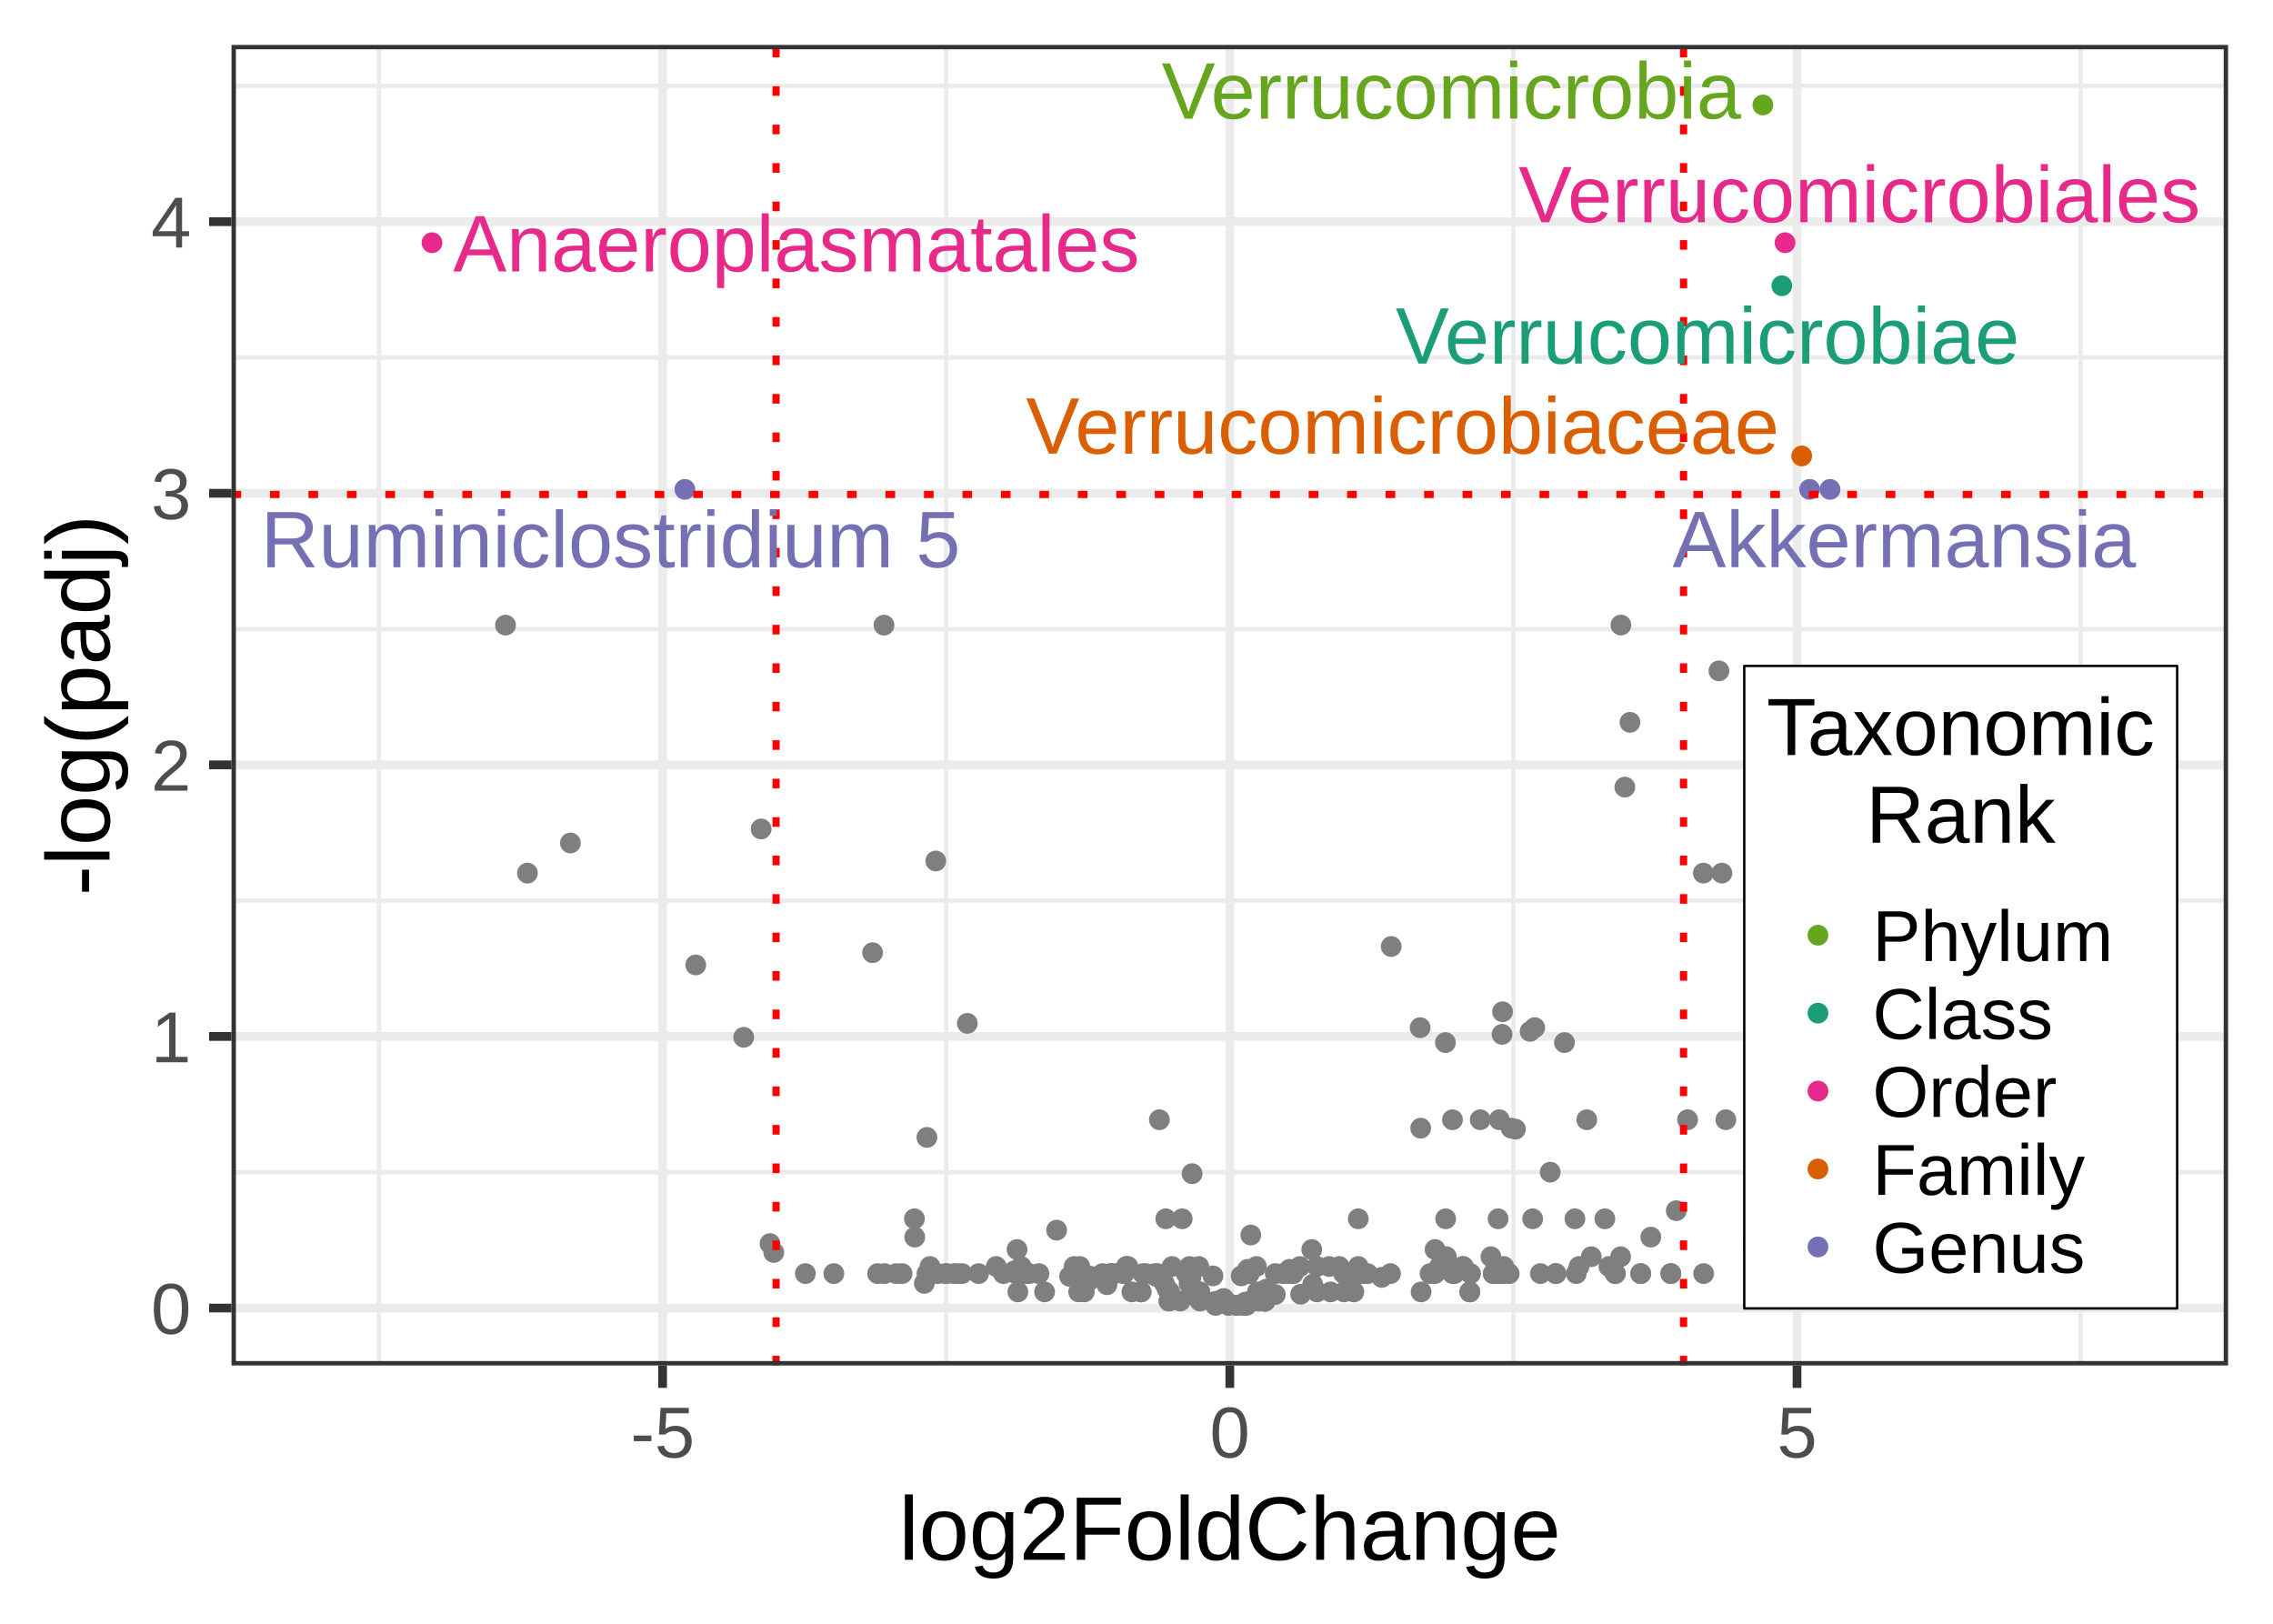
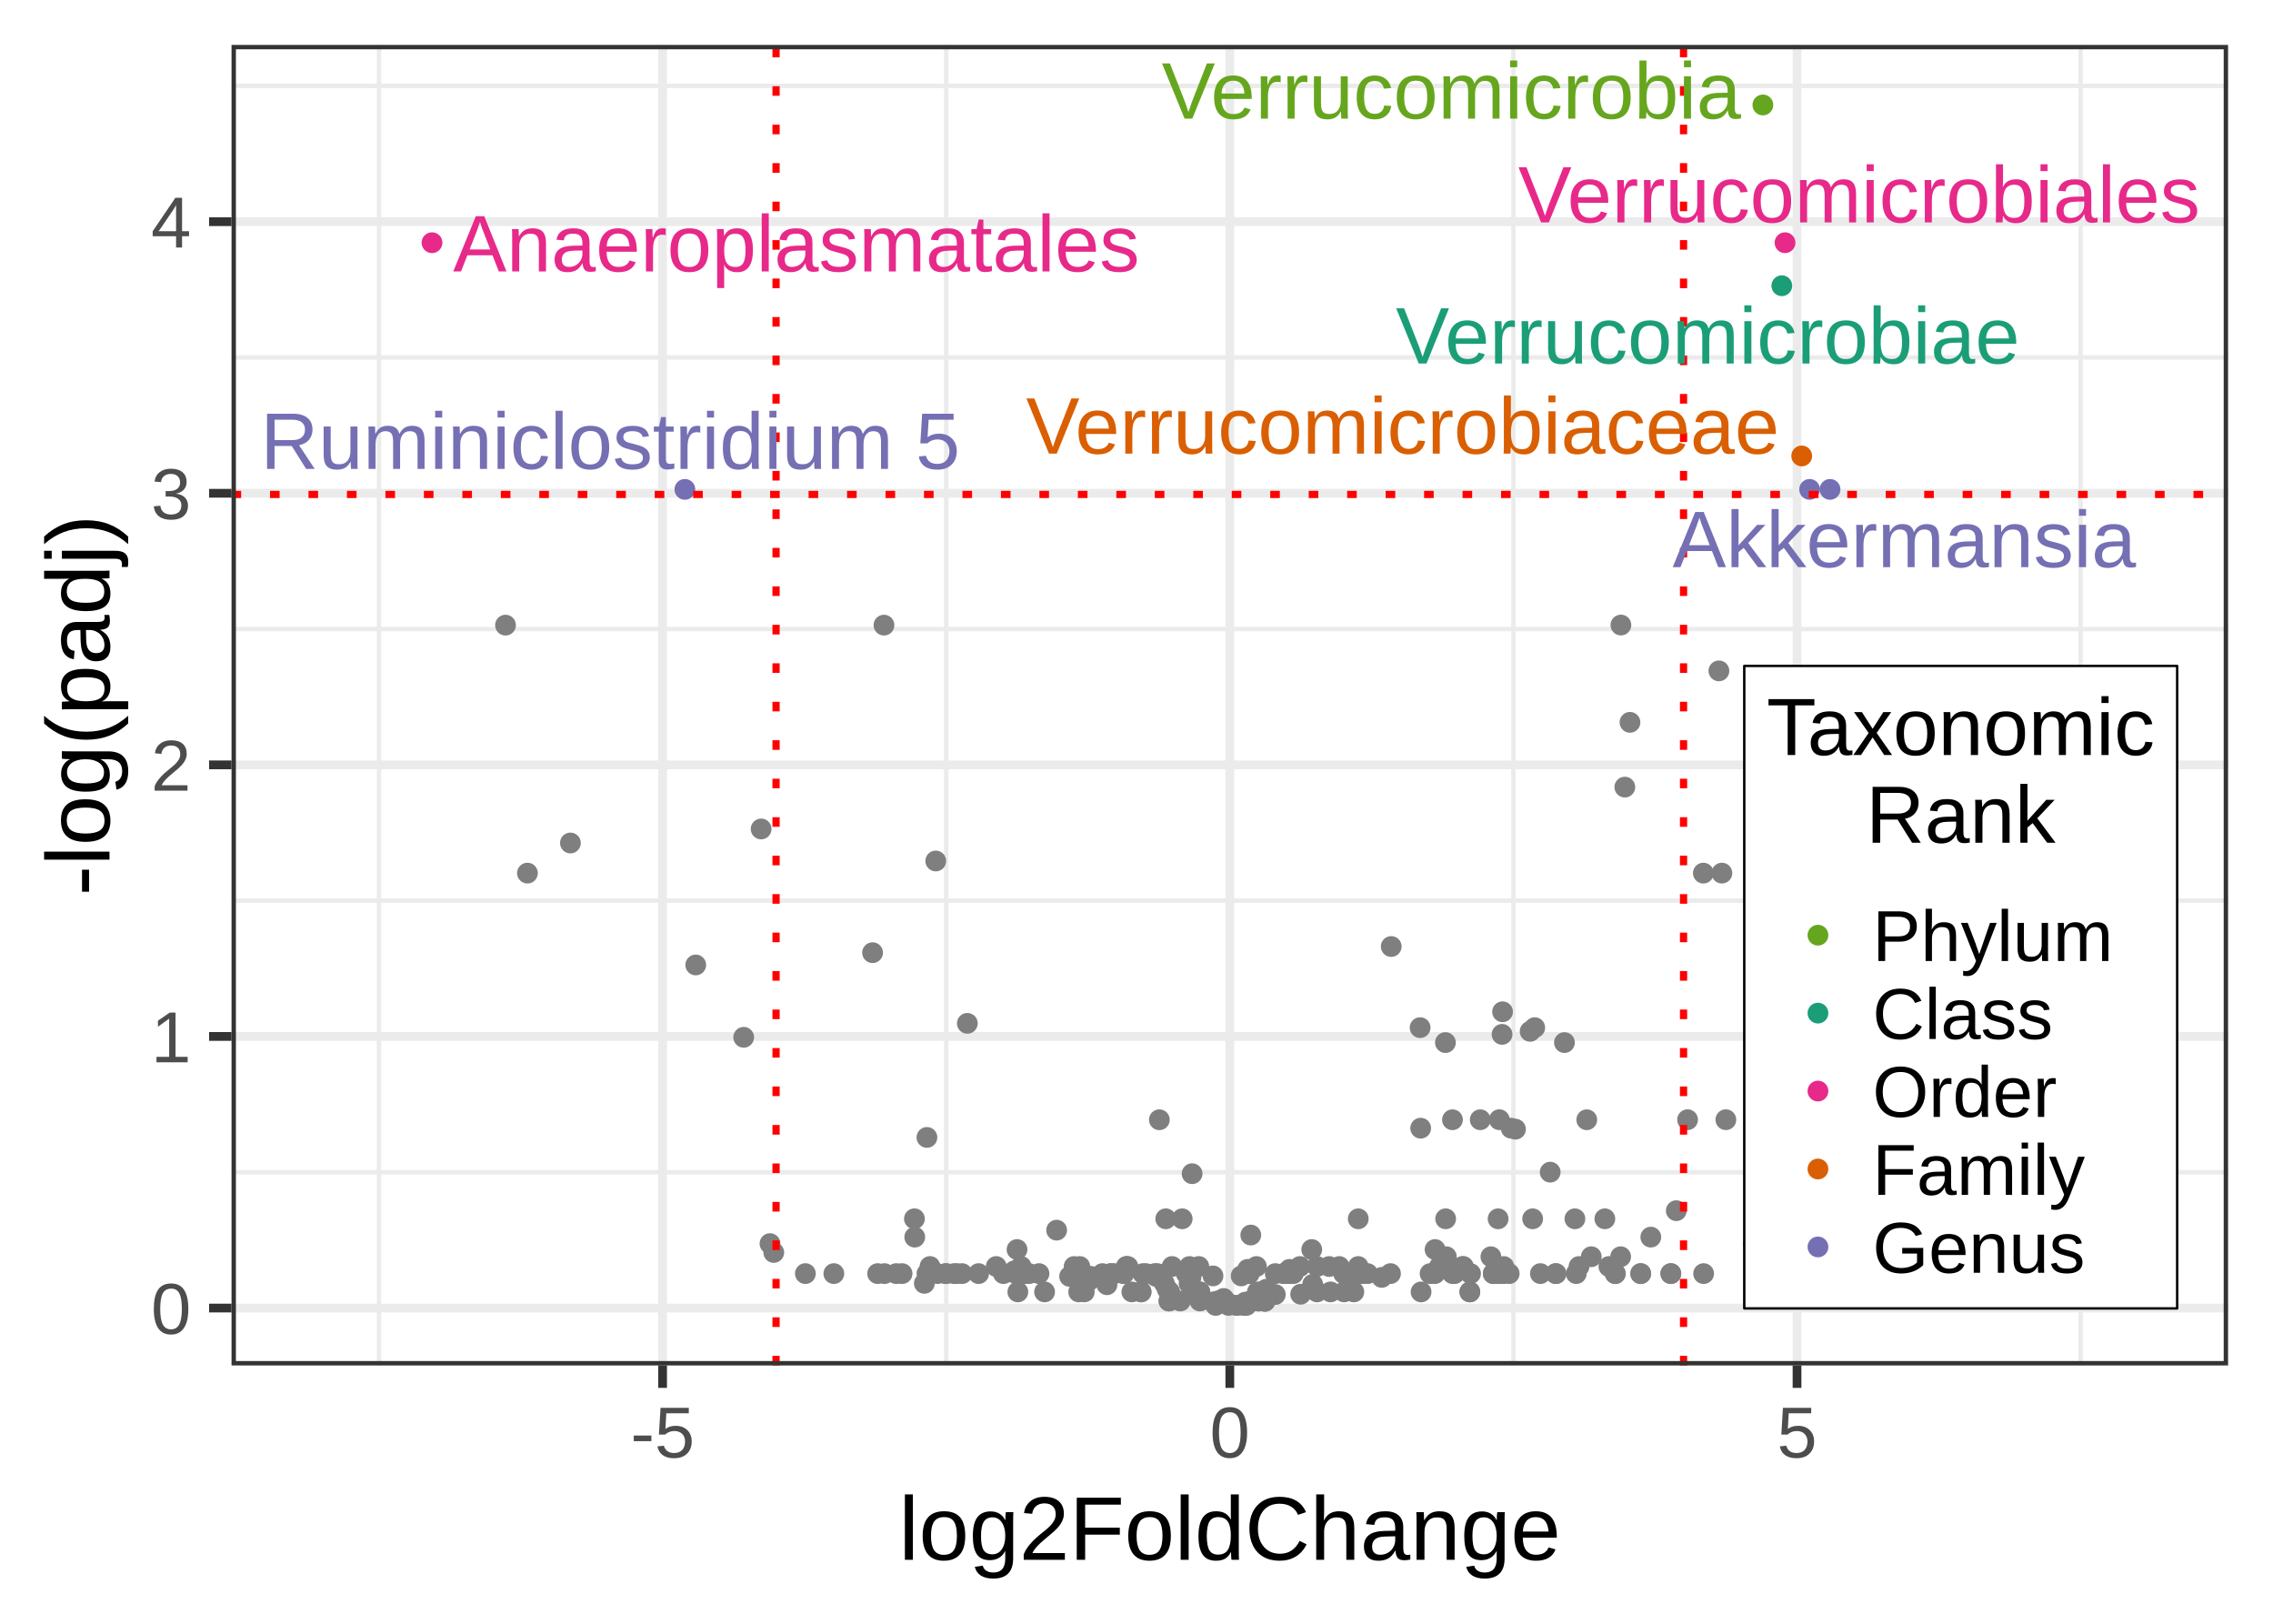
<svg xmlns="http://www.w3.org/2000/svg" class="svglite" width="504.00pt" height="360.00pt" viewBox="0 0 504.00 360.00">
  <defs>
    <style type="text/css">
    .svglite line, .svglite polyline, .svglite polygon, .svglite path, .svglite rect, .svglite circle {
      fill: none;
      stroke: #000000;
      stroke-linecap: round;
      stroke-linejoin: round;
      stroke-miterlimit: 10.00;
    }
    .svglite text {
      white-space: pre;
    }
  </style>
  </defs>
  <rect width="100%" height="100%" style="stroke: none; fill: #FFFFFF;" />
  <defs>
    <clipPath id="cpMC4wMHw1MDQuMDB8MC4wMHwzNjAuMDA=">
      <rect x="0.00" y="0.00" width="504.00" height="360.00" />
    </clipPath>
  </defs>
  <g clip-path="url(#cpMC4wMHw1MDQuMDB8MC4wMHwzNjAuMDA=)">
    <rect x="0.00" y="0.00" width="504.00" height="360.00" style="stroke-width: 1.94; stroke: #FFFFFF; fill: #FFFFFF;" />
  </g>
  <defs>
    <clipPath id="cpNTEuMzR8NDk0LjA0fDkuOTZ8MzAyLjcz">
      <rect x="51.34" y="9.96" width="442.70" height="292.77" />
    </clipPath>
  </defs>
  <g clip-path="url(#cpNTEuMzR8NDk0LjA0fDkuOTZ8MzAyLjcz)">
    <rect x="51.34" y="9.96" width="442.70" height="292.77" style="stroke-width: 1.94; stroke: none; fill: #FFFFFF;" />
    <polyline points="51.34,259.90 494.04,259.90 " style="stroke-width: 0.97; stroke: #EBEBEB; stroke-linecap: butt;" />
    <polyline points="51.34,199.68 494.04,199.68 " style="stroke-width: 0.97; stroke: #EBEBEB; stroke-linecap: butt;" />
    <polyline points="51.34,139.47 494.04,139.47 " style="stroke-width: 0.97; stroke: #EBEBEB; stroke-linecap: butt;" />
    <polyline points="51.34,79.25 494.04,79.25 " style="stroke-width: 0.97; stroke: #EBEBEB; stroke-linecap: butt;" />
    <polyline points="51.34,19.04 494.04,19.04 " style="stroke-width: 0.97; stroke: #EBEBEB; stroke-linecap: butt;" />
    <polyline points="84.04,302.73 84.04,9.96 " style="stroke-width: 0.97; stroke: #EBEBEB; stroke-linecap: butt;" />
    <polyline points="209.81,302.73 209.81,9.96 " style="stroke-width: 0.97; stroke: #EBEBEB; stroke-linecap: butt;" />
    <polyline points="335.57,302.73 335.57,9.96 " style="stroke-width: 0.97; stroke: #EBEBEB; stroke-linecap: butt;" />
    <polyline points="461.34,302.73 461.34,9.96 " style="stroke-width: 0.97; stroke: #EBEBEB; stroke-linecap: butt;" />
    <polyline points="51.34,290.01 494.04,290.01 " style="stroke-width: 1.94; stroke: #EBEBEB; stroke-linecap: butt;" />
    <polyline points="51.34,229.79 494.04,229.79 " style="stroke-width: 1.94; stroke: #EBEBEB; stroke-linecap: butt;" />
    <polyline points="51.34,169.58 494.04,169.58 " style="stroke-width: 1.94; stroke: #EBEBEB; stroke-linecap: butt;" />
    <polyline points="51.34,109.36 494.04,109.36 " style="stroke-width: 1.94; stroke: #EBEBEB; stroke-linecap: butt;" />
    <polyline points="51.34,49.15 494.04,49.15 " style="stroke-width: 1.94; stroke: #EBEBEB; stroke-linecap: butt;" />
    <polyline points="146.92,302.73 146.92,9.96 " style="stroke-width: 1.94; stroke: #EBEBEB; stroke-linecap: butt;" />
    <polyline points="272.69,302.73 272.69,9.96 " style="stroke-width: 1.94; stroke: #EBEBEB; stroke-linecap: butt;" />
    <polyline points="398.46,302.73 398.46,9.96 " style="stroke-width: 1.94; stroke: #EBEBEB; stroke-linecap: butt;" />
    <circle cx="390.89" cy="23.27" r="1.95" style="stroke-width: 0.71; stroke: #66A61E; fill: #66A61E;" />
    <circle cx="333.17" cy="224.32" r="1.95" style="stroke-width: 0.71; stroke: #7F7F7F; fill: #7F7F7F;" />
    <circle cx="322.06" cy="248.26" r="1.95" style="stroke-width: 0.71; stroke: #7F7F7F; fill: #7F7F7F;" />
    <circle cx="328.22" cy="248.26" r="1.95" style="stroke-width: 0.71; stroke: #7F7F7F; fill: #7F7F7F;" />
    <circle cx="257.07" cy="248.26" r="1.95" style="stroke-width: 0.71; stroke: #7F7F7F; fill: #7F7F7F;" />
    <circle cx="351.84" cy="248.26" r="1.95" style="stroke-width: 0.71; stroke: #7F7F7F; fill: #7F7F7F;" />
    <circle cx="205.53" cy="252.18" r="1.95" style="stroke-width: 0.71; stroke: #7F7F7F; fill: #7F7F7F;" />
    <circle cx="264.33" cy="260.22" r="1.95" style="stroke-width: 0.71; stroke: #7F7F7F; fill: #7F7F7F;" />
    <circle cx="277.34" cy="273.82" r="1.95" style="stroke-width: 0.71; stroke: #7F7F7F; fill: #7F7F7F;" />
    <circle cx="395.09" cy="63.35" r="1.95" style="stroke-width: 0.71; stroke: #1B9E77; fill: #1B9E77;" />
    <circle cx="359.41" cy="138.58" r="1.95" style="stroke-width: 0.71; stroke: #7F7F7F; fill: #7F7F7F;" />
    <circle cx="207.49" cy="190.89" r="1.95" style="stroke-width: 0.71; stroke: #7F7F7F; fill: #7F7F7F;" />
    <circle cx="308.48" cy="209.85" r="1.95" style="stroke-width: 0.71; stroke: #7F7F7F; fill: #7F7F7F;" />
    <circle cx="333.06" cy="229.33" r="1.95" style="stroke-width: 0.71; stroke: #7F7F7F; fill: #7F7F7F;" />
    <circle cx="258.49" cy="270.22" r="1.95" style="stroke-width: 0.71; stroke: #7F7F7F; fill: #7F7F7F;" />
    <circle cx="320.55" cy="270.22" r="1.95" style="stroke-width: 0.71; stroke: #7F7F7F; fill: #7F7F7F;" />
    <circle cx="301.17" cy="270.22" r="1.95" style="stroke-width: 0.71; stroke: #7F7F7F; fill: #7F7F7F;" />
    <circle cx="355.85" cy="270.22" r="1.95" style="stroke-width: 0.71; stroke: #7F7F7F; fill: #7F7F7F;" />
    <circle cx="202.76" cy="270.22" r="1.95" style="stroke-width: 0.71; stroke: #7F7F7F; fill: #7F7F7F;" />
    <circle cx="349.21" cy="270.22" r="1.95" style="stroke-width: 0.71; stroke: #7F7F7F; fill: #7F7F7F;" />
    <circle cx="332.18" cy="270.22" r="1.95" style="stroke-width: 0.71; stroke: #7F7F7F; fill: #7F7F7F;" />
    <circle cx="262.13" cy="270.22" r="1.95" style="stroke-width: 0.71; stroke: #7F7F7F; fill: #7F7F7F;" />
    <circle cx="225.51" cy="277.03" r="1.95" style="stroke-width: 0.71; stroke: #7F7F7F; fill: #7F7F7F;" />
    <circle cx="318.20" cy="277.03" r="1.95" style="stroke-width: 0.71; stroke: #7F7F7F; fill: #7F7F7F;" />
    <circle cx="290.86" cy="277.03" r="1.95" style="stroke-width: 0.71; stroke: #7F7F7F; fill: #7F7F7F;" />
    <circle cx="285.92" cy="281.43" r="1.95" style="stroke-width: 0.71; stroke: #7F7F7F; fill: #7F7F7F;" />
    <circle cx="249.63" cy="281.43" r="1.95" style="stroke-width: 0.71; stroke: #7F7F7F; fill: #7F7F7F;" />
    <circle cx="264.42" cy="281.43" r="1.95" style="stroke-width: 0.71; stroke: #7F7F7F; fill: #7F7F7F;" />
    <circle cx="276.64" cy="281.43" r="1.95" style="stroke-width: 0.71; stroke: #7F7F7F; fill: #7F7F7F;" />
    <circle cx="275.21" cy="282.88" r="1.95" style="stroke-width: 0.71; stroke: #7F7F7F; fill: #7F7F7F;" />
    <circle cx="268.96" cy="282.88" r="1.95" style="stroke-width: 0.71; stroke: #7F7F7F; fill: #7F7F7F;" />
    <circle cx="95.79" cy="53.81" r="1.95" style="stroke-width: 0.71; stroke: #E7298A; fill: #E7298A;" />
    <circle cx="395.80" cy="53.81" r="1.95" style="stroke-width: 0.71; stroke: #E7298A; fill: #E7298A;" />
    <circle cx="360.28" cy="174.51" r="1.95" style="stroke-width: 0.71; stroke: #7F7F7F; fill: #7F7F7F;" />
    <circle cx="154.27" cy="213.94" r="1.95" style="stroke-width: 0.71; stroke: #7F7F7F; fill: #7F7F7F;" />
    <circle cx="335.07" cy="250.13" r="1.95" style="stroke-width: 0.71; stroke: #7F7F7F; fill: #7F7F7F;" />
    <circle cx="315.01" cy="250.13" r="1.95" style="stroke-width: 0.71; stroke: #7F7F7F; fill: #7F7F7F;" />
    <circle cx="336.03" cy="250.35" r="1.95" style="stroke-width: 0.71; stroke: #7F7F7F; fill: #7F7F7F;" />
    <circle cx="250.09" cy="280.80" r="1.95" style="stroke-width: 0.71; stroke: #7F7F7F; fill: #7F7F7F;" />
    <circle cx="249.78" cy="280.80" r="1.95" style="stroke-width: 0.71; stroke: #7F7F7F; fill: #7F7F7F;" />
    <circle cx="259.89" cy="280.80" r="1.95" style="stroke-width: 0.71; stroke: #7F7F7F; fill: #7F7F7F;" />
    <circle cx="288.24" cy="280.80" r="1.95" style="stroke-width: 0.71; stroke: #7F7F7F; fill: #7F7F7F;" />
    <circle cx="324.29" cy="280.80" r="1.95" style="stroke-width: 0.71; stroke: #7F7F7F; fill: #7F7F7F;" />
    <circle cx="301.16" cy="280.80" r="1.95" style="stroke-width: 0.71; stroke: #7F7F7F; fill: #7F7F7F;" />
    <circle cx="226.43" cy="280.80" r="1.95" style="stroke-width: 0.71; stroke: #7F7F7F; fill: #7F7F7F;" />
    <circle cx="265.82" cy="280.80" r="1.95" style="stroke-width: 0.71; stroke: #7F7F7F; fill: #7F7F7F;" />
    <circle cx="294.72" cy="280.80" r="1.95" style="stroke-width: 0.71; stroke: #7F7F7F; fill: #7F7F7F;" />
    <circle cx="319.18" cy="280.80" r="1.95" style="stroke-width: 0.71; stroke: #7F7F7F; fill: #7F7F7F;" />
    <circle cx="206.21" cy="280.80" r="1.95" style="stroke-width: 0.71; stroke: #7F7F7F; fill: #7F7F7F;" />
    <circle cx="356.75" cy="280.80" r="1.95" style="stroke-width: 0.71; stroke: #7F7F7F; fill: #7F7F7F;" />
    <circle cx="249.78" cy="280.80" r="1.95" style="stroke-width: 0.71; stroke: #7F7F7F; fill: #7F7F7F;" />
    <circle cx="220.90" cy="280.80" r="1.95" style="stroke-width: 0.71; stroke: #7F7F7F; fill: #7F7F7F;" />
    <circle cx="239.43" cy="280.80" r="1.95" style="stroke-width: 0.71; stroke: #7F7F7F; fill: #7F7F7F;" />
    <circle cx="238.17" cy="280.80" r="1.95" style="stroke-width: 0.71; stroke: #7F7F7F; fill: #7F7F7F;" />
    <circle cx="296.96" cy="280.80" r="1.95" style="stroke-width: 0.71; stroke: #7F7F7F; fill: #7F7F7F;" />
    <circle cx="324.48" cy="280.80" r="1.95" style="stroke-width: 0.71; stroke: #7F7F7F; fill: #7F7F7F;" />
    <circle cx="278.59" cy="280.80" r="1.95" style="stroke-width: 0.71; stroke: #7F7F7F; fill: #7F7F7F;" />
    <circle cx="350.12" cy="280.80" r="1.95" style="stroke-width: 0.71; stroke: #7F7F7F; fill: #7F7F7F;" />
    <circle cx="292.04" cy="280.80" r="1.95" style="stroke-width: 0.71; stroke: #7F7F7F; fill: #7F7F7F;" />
    <circle cx="333.44" cy="280.80" r="1.95" style="stroke-width: 0.71; stroke: #7F7F7F; fill: #7F7F7F;" />
    <circle cx="263.75" cy="280.80" r="1.95" style="stroke-width: 0.71; stroke: #7F7F7F; fill: #7F7F7F;" />
    <circle cx="277.00" cy="282.40" r="1.95" style="stroke-width: 0.71; stroke: #7F7F7F; fill: #7F7F7F;" />
    <circle cx="271.32" cy="287.88" r="1.95" style="stroke-width: 0.71; stroke: #7F7F7F; fill: #7F7F7F;" />
    <circle cx="399.50" cy="101.09" r="1.95" style="stroke-width: 0.71; stroke: #D95F02; fill: #D95F02;" />
    <circle cx="112.09" cy="138.60" r="1.95" style="stroke-width: 0.71; stroke: #7F7F7F; fill: #7F7F7F;" />
    <circle cx="196.01" cy="138.60" r="1.95" style="stroke-width: 0.71; stroke: #7F7F7F; fill: #7F7F7F;" />
    <circle cx="381.14" cy="148.74" r="1.95" style="stroke-width: 0.71; stroke: #7F7F7F; fill: #7F7F7F;" />
    <circle cx="361.42" cy="160.15" r="1.95" style="stroke-width: 0.71; stroke: #7F7F7F; fill: #7F7F7F;" />
    <circle cx="168.77" cy="183.79" r="1.95" style="stroke-width: 0.71; stroke: #7F7F7F; fill: #7F7F7F;" />
    <circle cx="340.30" cy="227.84" r="1.95" style="stroke-width: 0.71; stroke: #7F7F7F; fill: #7F7F7F;" />
    <circle cx="314.89" cy="227.84" r="1.95" style="stroke-width: 0.71; stroke: #7F7F7F; fill: #7F7F7F;" />
    <circle cx="339.28" cy="228.66" r="1.95" style="stroke-width: 0.71; stroke: #7F7F7F; fill: #7F7F7F;" />
    <circle cx="164.90" cy="229.98" r="1.95" style="stroke-width: 0.71; stroke: #7F7F7F; fill: #7F7F7F;" />
    <circle cx="382.68" cy="248.25" r="1.95" style="stroke-width: 0.71; stroke: #7F7F7F; fill: #7F7F7F;" />
    <circle cx="374.19" cy="248.25" r="1.95" style="stroke-width: 0.71; stroke: #7F7F7F; fill: #7F7F7F;" />
    <circle cx="332.45" cy="248.25" r="1.95" style="stroke-width: 0.71; stroke: #7F7F7F; fill: #7F7F7F;" />
    <circle cx="371.69" cy="268.42" r="1.95" style="stroke-width: 0.71; stroke: #7F7F7F; fill: #7F7F7F;" />
    <circle cx="234.29" cy="272.74" r="1.95" style="stroke-width: 0.71; stroke: #7F7F7F; fill: #7F7F7F;" />
    <circle cx="202.83" cy="274.28" r="1.95" style="stroke-width: 0.71; stroke: #7F7F7F; fill: #7F7F7F;" />
    <circle cx="366.04" cy="274.28" r="1.95" style="stroke-width: 0.71; stroke: #7F7F7F; fill: #7F7F7F;" />
    <circle cx="320.70" cy="278.63" r="1.95" style="stroke-width: 0.71; stroke: #7F7F7F; fill: #7F7F7F;" />
    <circle cx="352.84" cy="278.63" r="1.95" style="stroke-width: 0.71; stroke: #7F7F7F; fill: #7F7F7F;" />
    <circle cx="359.35" cy="278.63" r="1.95" style="stroke-width: 0.71; stroke: #7F7F7F; fill: #7F7F7F;" />
    <circle cx="330.58" cy="278.63" r="1.95" style="stroke-width: 0.71; stroke: #7F7F7F; fill: #7F7F7F;" />
    <circle cx="224.89" cy="281.77" r="1.95" style="stroke-width: 0.71; stroke: #7F7F7F; fill: #7F7F7F;" />
    <circle cx="204.96" cy="284.53" r="1.95" style="stroke-width: 0.71; stroke: #7F7F7F; fill: #7F7F7F;" />
    <circle cx="258.17" cy="284.53" r="1.95" style="stroke-width: 0.71; stroke: #7F7F7F; fill: #7F7F7F;" />
    <circle cx="265.22" cy="286.43" r="1.95" style="stroke-width: 0.71; stroke: #7F7F7F; fill: #7F7F7F;" />
    <circle cx="225.69" cy="286.43" r="1.95" style="stroke-width: 0.71; stroke: #7F7F7F; fill: #7F7F7F;" />
    <circle cx="315.10" cy="286.43" r="1.95" style="stroke-width: 0.71; stroke: #7F7F7F; fill: #7F7F7F;" />
    <circle cx="266.05" cy="286.43" r="1.95" style="stroke-width: 0.71; stroke: #7F7F7F; fill: #7F7F7F;" />
    <circle cx="259.36" cy="286.43" r="1.95" style="stroke-width: 0.71; stroke: #7F7F7F; fill: #7F7F7F;" />
    <circle cx="266.03" cy="286.43" r="1.95" style="stroke-width: 0.71; stroke: #7F7F7F; fill: #7F7F7F;" />
    <circle cx="325.91" cy="286.43" r="1.95" style="stroke-width: 0.71; stroke: #7F7F7F; fill: #7F7F7F;" />
    <circle cx="253.02" cy="286.43" r="1.95" style="stroke-width: 0.71; stroke: #7F7F7F; fill: #7F7F7F;" />
    <circle cx="250.97" cy="286.43" r="1.95" style="stroke-width: 0.71; stroke: #7F7F7F; fill: #7F7F7F;" />
    <circle cx="279.70" cy="286.43" r="1.95" style="stroke-width: 0.71; stroke: #7F7F7F; fill: #7F7F7F;" />
    <circle cx="298.02" cy="286.43" r="1.95" style="stroke-width: 0.71; stroke: #7F7F7F; fill: #7F7F7F;" />
    <circle cx="231.62" cy="286.43" r="1.95" style="stroke-width: 0.71; stroke: #7F7F7F; fill: #7F7F7F;" />
    <circle cx="292.03" cy="286.43" r="1.95" style="stroke-width: 0.71; stroke: #7F7F7F; fill: #7F7F7F;" />
    <circle cx="253.02" cy="286.43" r="1.95" style="stroke-width: 0.71; stroke: #7F7F7F; fill: #7F7F7F;" />
    <circle cx="240.42" cy="286.43" r="1.95" style="stroke-width: 0.71; stroke: #7F7F7F; fill: #7F7F7F;" />
    <circle cx="239.18" cy="286.43" r="1.95" style="stroke-width: 0.71; stroke: #7F7F7F; fill: #7F7F7F;" />
    <circle cx="300.19" cy="286.43" r="1.95" style="stroke-width: 0.71; stroke: #7F7F7F; fill: #7F7F7F;" />
    <circle cx="325.91" cy="286.43" r="1.95" style="stroke-width: 0.71; stroke: #7F7F7F; fill: #7F7F7F;" />
    <circle cx="278.81" cy="286.43" r="1.95" style="stroke-width: 0.71; stroke: #7F7F7F; fill: #7F7F7F;" />
    <circle cx="295.03" cy="286.43" r="1.95" style="stroke-width: 0.71; stroke: #7F7F7F; fill: #7F7F7F;" />
    <circle cx="265.35" cy="286.43" r="1.95" style="stroke-width: 0.71; stroke: #7F7F7F; fill: #7F7F7F;" />
    <circle cx="276.12" cy="288.70" r="1.95" style="stroke-width: 0.71; stroke: #7F7F7F; fill: #7F7F7F;" />
    <circle cx="274.21" cy="289.42" r="1.95" style="stroke-width: 0.71; stroke: #7F7F7F; fill: #7F7F7F;" />
    <circle cx="276.37" cy="289.42" r="1.95" style="stroke-width: 0.71; stroke: #7F7F7F; fill: #7F7F7F;" />
    <circle cx="274.21" cy="289.42" r="1.95" style="stroke-width: 0.71; stroke: #7F7F7F; fill: #7F7F7F;" />
    <circle cx="272.41" cy="289.42" r="1.95" style="stroke-width: 0.71; stroke: #7F7F7F; fill: #7F7F7F;" />
    <circle cx="275.69" cy="289.42" r="1.95" style="stroke-width: 0.71; stroke: #7F7F7F; fill: #7F7F7F;" />
    <circle cx="269.55" cy="289.42" r="1.95" style="stroke-width: 0.71; stroke: #7F7F7F; fill: #7F7F7F;" />
    <circle cx="405.78" cy="108.50" r="1.95" style="stroke-width: 0.71; stroke: #7570B3; fill: #7570B3;" />
    <circle cx="151.86" cy="108.50" r="1.95" style="stroke-width: 0.71; stroke: #7570B3; fill: #7570B3;" />
    <circle cx="401.25" cy="108.50" r="1.95" style="stroke-width: 0.71; stroke: #7570B3; fill: #7570B3;" />
    <circle cx="126.48" cy="186.90" r="1.95" style="stroke-width: 0.71; stroke: #7F7F7F; fill: #7F7F7F;" />
    <circle cx="457.49" cy="186.90" r="1.95" style="stroke-width: 0.71; stroke: #7F7F7F; fill: #7F7F7F;" />
    <circle cx="116.95" cy="193.58" r="1.95" style="stroke-width: 0.71; stroke: #7F7F7F; fill: #7F7F7F;" />
    <circle cx="381.80" cy="193.58" r="1.95" style="stroke-width: 0.71; stroke: #7F7F7F; fill: #7F7F7F;" />
    <circle cx="377.69" cy="193.58" r="1.95" style="stroke-width: 0.71; stroke: #7F7F7F; fill: #7F7F7F;" />
    <circle cx="193.48" cy="211.22" r="1.95" style="stroke-width: 0.71; stroke: #7F7F7F; fill: #7F7F7F;" />
    <circle cx="214.49" cy="226.89" r="1.95" style="stroke-width: 0.71; stroke: #7F7F7F; fill: #7F7F7F;" />
    <circle cx="346.89" cy="231.15" r="1.95" style="stroke-width: 0.71; stroke: #7F7F7F; fill: #7F7F7F;" />
    <circle cx="320.50" cy="231.15" r="1.95" style="stroke-width: 0.71; stroke: #7F7F7F; fill: #7F7F7F;" />
    <circle cx="343.73" cy="259.88" r="1.95" style="stroke-width: 0.71; stroke: #7F7F7F; fill: #7F7F7F;" />
    <circle cx="399.52" cy="267.75" r="1.95" style="stroke-width: 0.71; stroke: #7F7F7F; fill: #7F7F7F;" />
    <circle cx="339.84" cy="270.22" r="1.95" style="stroke-width: 0.71; stroke: #7F7F7F; fill: #7F7F7F;" />
    <circle cx="388.79" cy="275.72" r="1.95" style="stroke-width: 0.71; stroke: #7F7F7F; fill: #7F7F7F;" />
    <circle cx="170.73" cy="275.72" r="1.95" style="stroke-width: 0.71; stroke: #7F7F7F; fill: #7F7F7F;" />
    <circle cx="171.57" cy="277.68" r="1.95" style="stroke-width: 0.71; stroke: #7F7F7F; fill: #7F7F7F;" />
    <circle cx="318.16" cy="282.37" r="1.95" style="stroke-width: 0.71; stroke: #7F7F7F; fill: #7F7F7F;" />
    <circle cx="246.26" cy="282.37" r="1.95" style="stroke-width: 0.71; stroke: #7F7F7F; fill: #7F7F7F;" />
    <circle cx="333.13" cy="282.37" r="1.95" style="stroke-width: 0.71; stroke: #7F7F7F; fill: #7F7F7F;" />
    <circle cx="333.30" cy="282.37" r="1.95" style="stroke-width: 0.71; stroke: #7F7F7F; fill: #7F7F7F;" />
    <circle cx="322.08" cy="282.37" r="1.95" style="stroke-width: 0.71; stroke: #7F7F7F; fill: #7F7F7F;" />
    <circle cx="194.60" cy="282.37" r="1.95" style="stroke-width: 0.71; stroke: #7F7F7F; fill: #7F7F7F;" />
    <circle cx="249.20" cy="282.37" r="1.95" style="stroke-width: 0.71; stroke: #7F7F7F; fill: #7F7F7F;" />
    <circle cx="370.48" cy="282.37" r="1.95" style="stroke-width: 0.71; stroke: #7F7F7F; fill: #7F7F7F;" />
    <circle cx="349.51" cy="282.37" r="1.95" style="stroke-width: 0.71; stroke: #7F7F7F; fill: #7F7F7F;" />
    <circle cx="334.64" cy="282.37" r="1.95" style="stroke-width: 0.71; stroke: #7F7F7F; fill: #7F7F7F;" />
    <circle cx="331.97" cy="282.37" r="1.95" style="stroke-width: 0.71; stroke: #7F7F7F; fill: #7F7F7F;" />
    <circle cx="209.87" cy="282.37" r="1.95" style="stroke-width: 0.71; stroke: #7F7F7F; fill: #7F7F7F;" />
    <circle cx="299.02" cy="282.37" r="1.95" style="stroke-width: 0.71; stroke: #7F7F7F; fill: #7F7F7F;" />
    <circle cx="225.23" cy="282.37" r="1.95" style="stroke-width: 0.71; stroke: #7F7F7F; fill: #7F7F7F;" />
    <circle cx="331.11" cy="282.37" r="1.95" style="stroke-width: 0.71; stroke: #7F7F7F; fill: #7F7F7F;" />
    <circle cx="358.17" cy="282.37" r="1.95" style="stroke-width: 0.71; stroke: #7F7F7F; fill: #7F7F7F;" />
    <circle cx="363.80" cy="282.37" r="1.95" style="stroke-width: 0.71; stroke: #7F7F7F; fill: #7F7F7F;" />
    <circle cx="317.10" cy="282.37" r="1.95" style="stroke-width: 0.71; stroke: #7F7F7F; fill: #7F7F7F;" />
    <circle cx="308.32" cy="282.37" r="1.95" style="stroke-width: 0.71; stroke: #7F7F7F; fill: #7F7F7F;" />
    <circle cx="345.03" cy="282.37" r="1.95" style="stroke-width: 0.71; stroke: #7F7F7F; fill: #7F7F7F;" />
    <circle cx="196.12" cy="282.37" r="1.95" style="stroke-width: 0.71; stroke: #7F7F7F; fill: #7F7F7F;" />
    <circle cx="213.32" cy="282.37" r="1.95" style="stroke-width: 0.71; stroke: #7F7F7F; fill: #7F7F7F;" />
    <circle cx="322.53" cy="282.37" r="1.95" style="stroke-width: 0.71; stroke: #7F7F7F; fill: #7F7F7F;" />
    <circle cx="198.72" cy="282.37" r="1.95" style="stroke-width: 0.71; stroke: #7F7F7F; fill: #7F7F7F;" />
    <circle cx="256.64" cy="282.37" r="1.95" style="stroke-width: 0.71; stroke: #7F7F7F; fill: #7F7F7F;" />
    <circle cx="326.07" cy="282.37" r="1.95" style="stroke-width: 0.71; stroke: #7F7F7F; fill: #7F7F7F;" />
    <circle cx="244.45" cy="282.37" r="1.95" style="stroke-width: 0.71; stroke: #7F7F7F; fill: #7F7F7F;" />
    <circle cx="228.20" cy="282.37" r="1.95" style="stroke-width: 0.71; stroke: #7F7F7F; fill: #7F7F7F;" />
    <circle cx="297.93" cy="282.37" r="1.95" style="stroke-width: 0.71; stroke: #7F7F7F; fill: #7F7F7F;" />
    <circle cx="200.02" cy="282.37" r="1.95" style="stroke-width: 0.71; stroke: #7F7F7F; fill: #7F7F7F;" />
    <circle cx="207.84" cy="282.37" r="1.95" style="stroke-width: 0.71; stroke: #7F7F7F; fill: #7F7F7F;" />
    <circle cx="256.03" cy="282.37" r="1.95" style="stroke-width: 0.71; stroke: #7F7F7F; fill: #7F7F7F;" />
    <circle cx="254.07" cy="282.37" r="1.95" style="stroke-width: 0.71; stroke: #7F7F7F; fill: #7F7F7F;" />
    <circle cx="285.87" cy="282.37" r="1.95" style="stroke-width: 0.71; stroke: #7F7F7F; fill: #7F7F7F;" />
    <circle cx="286.77" cy="282.37" r="1.95" style="stroke-width: 0.71; stroke: #7F7F7F; fill: #7F7F7F;" />
    <circle cx="284.51" cy="282.37" r="1.95" style="stroke-width: 0.71; stroke: #7F7F7F; fill: #7F7F7F;" />
    <circle cx="247.11" cy="282.37" r="1.95" style="stroke-width: 0.71; stroke: #7F7F7F; fill: #7F7F7F;" />
    <circle cx="222.49" cy="282.37" r="1.95" style="stroke-width: 0.71; stroke: #7F7F7F; fill: #7F7F7F;" />
    <circle cx="344.95" cy="282.37" r="1.95" style="stroke-width: 0.71; stroke: #7F7F7F; fill: #7F7F7F;" />
    <circle cx="178.58" cy="282.37" r="1.95" style="stroke-width: 0.71; stroke: #7F7F7F; fill: #7F7F7F;" />
    <circle cx="212.13" cy="282.37" r="1.95" style="stroke-width: 0.71; stroke: #7F7F7F; fill: #7F7F7F;" />
    <circle cx="370.48" cy="282.37" r="1.95" style="stroke-width: 0.71; stroke: #7F7F7F; fill: #7F7F7F;" />
    <circle cx="184.89" cy="282.37" r="1.95" style="stroke-width: 0.71; stroke: #7F7F7F; fill: #7F7F7F;" />
    <circle cx="253.42" cy="282.37" r="1.95" style="stroke-width: 0.71; stroke: #7F7F7F; fill: #7F7F7F;" />
    <circle cx="211.53" cy="282.37" r="1.95" style="stroke-width: 0.71; stroke: #7F7F7F; fill: #7F7F7F;" />
    <circle cx="205.54" cy="282.37" r="1.95" style="stroke-width: 0.71; stroke: #7F7F7F; fill: #7F7F7F;" />
    <circle cx="377.75" cy="282.37" r="1.95" style="stroke-width: 0.71; stroke: #7F7F7F; fill: #7F7F7F;" />
    <circle cx="358.15" cy="282.37" r="1.95" style="stroke-width: 0.71; stroke: #7F7F7F; fill: #7F7F7F;" />
    <circle cx="341.56" cy="282.37" r="1.95" style="stroke-width: 0.71; stroke: #7F7F7F; fill: #7F7F7F;" />
    <circle cx="216.99" cy="282.37" r="1.95" style="stroke-width: 0.71; stroke: #7F7F7F; fill: #7F7F7F;" />
    <circle cx="209.61" cy="282.37" r="1.95" style="stroke-width: 0.71; stroke: #7F7F7F; fill: #7F7F7F;" />
    <circle cx="230.38" cy="282.37" r="1.95" style="stroke-width: 0.71; stroke: #7F7F7F; fill: #7F7F7F;" />
    <circle cx="249.11" cy="282.37" r="1.95" style="stroke-width: 0.71; stroke: #7F7F7F; fill: #7F7F7F;" />
    <circle cx="331.11" cy="282.37" r="1.95" style="stroke-width: 0.71; stroke: #7F7F7F; fill: #7F7F7F;" />
    <circle cx="285.23" cy="282.37" r="1.95" style="stroke-width: 0.71; stroke: #7F7F7F; fill: #7F7F7F;" />
    <circle cx="263.04" cy="282.37" r="1.95" style="stroke-width: 0.71; stroke: #7F7F7F; fill: #7F7F7F;" />
    <circle cx="303.24" cy="282.37" r="1.95" style="stroke-width: 0.71; stroke: #7F7F7F; fill: #7F7F7F;" />
    <circle cx="301.70" cy="282.37" r="1.95" style="stroke-width: 0.71; stroke: #7F7F7F; fill: #7F7F7F;" />
    <circle cx="227.23" cy="282.37" r="1.95" style="stroke-width: 0.71; stroke: #7F7F7F; fill: #7F7F7F;" />
    <circle cx="331.55" cy="282.37" r="1.95" style="stroke-width: 0.71; stroke: #7F7F7F; fill: #7F7F7F;" />
    <circle cx="285.10" cy="282.37" r="1.95" style="stroke-width: 0.71; stroke: #7F7F7F; fill: #7F7F7F;" />
    <circle cx="363.80" cy="282.37" r="1.95" style="stroke-width: 0.71; stroke: #7F7F7F; fill: #7F7F7F;" />
    <circle cx="302.10" cy="282.37" r="1.95" style="stroke-width: 0.71; stroke: #7F7F7F; fill: #7F7F7F;" />
    <circle cx="332.41" cy="282.37" r="1.95" style="stroke-width: 0.71; stroke: #7F7F7F; fill: #7F7F7F;" />
    <circle cx="282.77" cy="282.37" r="1.95" style="stroke-width: 0.71; stroke: #7F7F7F; fill: #7F7F7F;" />
    <circle cx="246.37" cy="282.37" r="1.95" style="stroke-width: 0.71; stroke: #7F7F7F; fill: #7F7F7F;" />
    <circle cx="240.96" cy="282.87" r="1.95" style="stroke-width: 0.71; stroke: #7F7F7F; fill: #7F7F7F;" />
    <circle cx="241.92" cy="282.99" r="1.95" style="stroke-width: 0.71; stroke: #7F7F7F; fill: #7F7F7F;" />
    <circle cx="256.31" cy="282.99" r="1.95" style="stroke-width: 0.71; stroke: #7F7F7F; fill: #7F7F7F;" />
    <circle cx="237.17" cy="282.99" r="1.95" style="stroke-width: 0.71; stroke: #7F7F7F; fill: #7F7F7F;" />
    <circle cx="264.08" cy="283.21" r="1.95" style="stroke-width: 0.71; stroke: #7F7F7F; fill: #7F7F7F;" />
    <circle cx="306.38" cy="283.21" r="1.95" style="stroke-width: 0.71; stroke: #7F7F7F; fill: #7F7F7F;" />
    <circle cx="241.60" cy="283.84" r="1.95" style="stroke-width: 0.71; stroke: #7F7F7F; fill: #7F7F7F;" />
    <circle cx="263.66" cy="284.57" r="1.95" style="stroke-width: 0.71; stroke: #7F7F7F; fill: #7F7F7F;" />
    <circle cx="291.06" cy="284.76" r="1.95" style="stroke-width: 0.71; stroke: #7F7F7F; fill: #7F7F7F;" />
    <circle cx="245.45" cy="284.84" r="1.95" style="stroke-width: 0.71; stroke: #7F7F7F; fill: #7F7F7F;" />
    <circle cx="258.81" cy="285.83" r="1.95" style="stroke-width: 0.71; stroke: #7F7F7F; fill: #7F7F7F;" />
    <circle cx="280.78" cy="285.83" r="1.95" style="stroke-width: 0.71; stroke: #7F7F7F; fill: #7F7F7F;" />
    <circle cx="288.40" cy="286.94" r="1.95" style="stroke-width: 0.71; stroke: #7F7F7F; fill: #7F7F7F;" />
    <circle cx="282.78" cy="287.01" r="1.95" style="stroke-width: 0.71; stroke: #7F7F7F; fill: #7F7F7F;" />
    <circle cx="279.86" cy="287.99" r="1.95" style="stroke-width: 0.71; stroke: #7F7F7F; fill: #7F7F7F;" />
    <circle cx="279.12" cy="288.45" r="1.95" style="stroke-width: 0.71; stroke: #7F7F7F; fill: #7F7F7F;" />
    <circle cx="269.94" cy="288.45" r="1.95" style="stroke-width: 0.71; stroke: #7F7F7F; fill: #7F7F7F;" />
    <circle cx="277.25" cy="288.45" r="1.95" style="stroke-width: 0.71; stroke: #7F7F7F; fill: #7F7F7F;" />
    <circle cx="266.06" cy="288.45" r="1.95" style="stroke-width: 0.71; stroke: #7F7F7F; fill: #7F7F7F;" />
    <circle cx="279.04" cy="288.45" r="1.95" style="stroke-width: 0.71; stroke: #7F7F7F; fill: #7F7F7F;" />
    <circle cx="259.20" cy="288.45" r="1.95" style="stroke-width: 0.71; stroke: #7F7F7F; fill: #7F7F7F;" />
    <circle cx="261.70" cy="288.45" r="1.95" style="stroke-width: 0.71; stroke: #7F7F7F; fill: #7F7F7F;" />
    <circle cx="259.20" cy="288.45" r="1.95" style="stroke-width: 0.71; stroke: #7F7F7F; fill: #7F7F7F;" />
    <circle cx="280.45" cy="288.49" r="1.95" style="stroke-width: 0.71; stroke: #7F7F7F; fill: #7F7F7F;" />
    <circle cx="280.44" cy="288.49" r="1.95" style="stroke-width: 0.71; stroke: #7F7F7F; fill: #7F7F7F;" />
    <circle cx="280.50" cy="288.49" r="1.95" style="stroke-width: 0.71; stroke: #7F7F7F; fill: #7F7F7F;" />
    <circle cx="268.98" cy="288.67" r="1.95" style="stroke-width: 0.71; stroke: #7F7F7F; fill: #7F7F7F;" />
    <circle cx="270.40" cy="288.83" r="1.95" style="stroke-width: 0.71; stroke: #7F7F7F; fill: #7F7F7F;" />
    <circle cx="271.79" cy="288.83" r="1.95" style="stroke-width: 0.71; stroke: #7F7F7F; fill: #7F7F7F;" />
    <circle cx="269.44" cy="288.83" r="1.95" style="stroke-width: 0.71; stroke: #7F7F7F; fill: #7F7F7F;" />
    <circle cx="272.09" cy="288.83" r="1.95" style="stroke-width: 0.71; stroke: #7F7F7F; fill: #7F7F7F;" />
    <circle cx="272.17" cy="288.83" r="1.95" style="stroke-width: 0.71; stroke: #7F7F7F; fill: #7F7F7F;" />
    <line x1="51.34" y1="109.62" x2="494.04" y2="109.62" style="stroke-width: 1.60; stroke: #FF0000; stroke-dasharray: 2.13,6.40; stroke-linecap: butt;" />
    <line x1="172.08" y1="302.73" x2="172.08" y2="9.96" style="stroke-width: 1.60; stroke: #FF0000; stroke-dasharray: 2.13,6.40; stroke-linecap: butt;" />
    <line x1="373.30" y1="302.73" x2="373.30" y2="9.96" style="stroke-width: 1.60; stroke: #FF0000; stroke-dasharray: 2.13,6.40; stroke-linecap: butt;" />
-     <text x="321.82" y="26.30" text-anchor="middle" style="font-size: 17.78px;fill: #66A61E; font-family: &quot;Arial&quot;;" textLength="128.52px" lengthAdjust="spacingAndGlyphs">Verrucomicrobia</text>
-     <text x="378.63" y="80.62" text-anchor="middle" style="font-size: 17.78px;fill: #1B9E77; font-family: &quot;Arial&quot;;" textLength="138.41px" lengthAdjust="spacingAndGlyphs">Verrucomicrobiae</text>
+     <text x="321.81" y="26.30" text-anchor="middle" style="font-size: 17.78px;fill: #66A61E; font-family: &quot;Arial&quot;;" textLength="128.52px" lengthAdjust="spacingAndGlyphs">Verrucomicrobia</text>
+     <text x="378.68" y="80.59" text-anchor="middle" style="font-size: 17.78px;fill: #1B9E77; font-family: &quot;Arial&quot;;" textLength="138.41px" lengthAdjust="spacingAndGlyphs">Verrucomicrobiae</text>
    <text x="176.58" y="60.18" text-anchor="middle" style="font-size: 17.78px;fill: #E7298A; font-family: &quot;Arial&quot;;" textLength="152.27px" lengthAdjust="spacingAndGlyphs">Anaeroplasmatales</text>
-     <text x="412.30" y="49.27" text-anchor="middle" style="font-size: 17.78px;fill: #E7298A; font-family: &quot;Arial&quot;;" textLength="151.26px" lengthAdjust="spacingAndGlyphs">Verrucomicrobiales</text>
-     <text x="311.01" y="100.58" text-anchor="middle" style="font-size: 17.78px;fill: #D95F02; font-family: &quot;Arial&quot;;" textLength="167.09px" lengthAdjust="spacingAndGlyphs">Verrucomicrobiaceae</text>
-     <text x="422.24" y="125.74" text-anchor="middle" style="font-size: 17.78px;fill: #7570B3; font-family: &quot;Arial&quot;;" textLength="102.80px" lengthAdjust="spacingAndGlyphs">Akkermansia</text>
-     <text x="135.40" y="125.77" text-anchor="middle" style="font-size: 17.78px;fill: #7570B3; font-family: &quot;Arial&quot;;" textLength="155.19px" lengthAdjust="spacingAndGlyphs">Ruminiclostridium 5</text>
+     <text x="412.23" y="49.31" text-anchor="middle" style="font-size: 17.78px;fill: #E7298A; font-family: &quot;Arial&quot;;" textLength="151.26px" lengthAdjust="spacingAndGlyphs">Verrucomicrobiales</text>
+     <text x="311.03" y="100.58" text-anchor="middle" style="font-size: 17.78px;fill: #D95F02; font-family: &quot;Arial&quot;;" textLength="167.09px" lengthAdjust="spacingAndGlyphs">Verrucomicrobiaceae</text>
+     <text x="422.25" y="125.75" text-anchor="middle" style="font-size: 17.78px;fill: #7570B3; font-family: &quot;Arial&quot;;" textLength="102.80px" lengthAdjust="spacingAndGlyphs">Akkermansia</text>
+     <text x="135.33" y="103.96" text-anchor="middle" style="font-size: 17.78px;fill: #7570B3; font-family: &quot;Arial&quot;;" textLength="155.19px" lengthAdjust="spacingAndGlyphs">Ruminiclostridium 5</text>
    <rect x="51.34" y="9.96" width="442.70" height="292.77" style="stroke-width: 1.94; stroke: #333333;" />
  </g>
  <g clip-path="url(#cpMC4wMHw1MDQuMDB8MC4wMHwzNjAuMDA=)">
    <text x="42.38" y="295.73" text-anchor="end" style="font-size: 16.00px;fill: #4D4D4D; font-family: &quot;Arial&quot;;" textLength="8.90px" lengthAdjust="spacingAndGlyphs">0</text>
    <text x="42.38" y="235.52" text-anchor="end" style="font-size: 16.00px;fill: #4D4D4D; font-family: &quot;Arial&quot;;" textLength="8.90px" lengthAdjust="spacingAndGlyphs">1</text>
    <text x="42.38" y="175.30" text-anchor="end" style="font-size: 16.00px;fill: #4D4D4D; font-family: &quot;Arial&quot;;" textLength="8.90px" lengthAdjust="spacingAndGlyphs">2</text>
    <text x="42.38" y="115.09" text-anchor="end" style="font-size: 16.00px;fill: #4D4D4D; font-family: &quot;Arial&quot;;" textLength="8.90px" lengthAdjust="spacingAndGlyphs">3</text>
    <text x="42.38" y="54.87" text-anchor="end" style="font-size: 16.00px;fill: #4D4D4D; font-family: &quot;Arial&quot;;" textLength="8.90px" lengthAdjust="spacingAndGlyphs">4</text>
    <polyline points="46.36,290.01 51.34,290.01 " style="stroke-width: 1.94; stroke: #333333; stroke-linecap: butt;" />
    <polyline points="46.36,229.79 51.34,229.79 " style="stroke-width: 1.94; stroke: #333333; stroke-linecap: butt;" />
    <polyline points="46.36,169.58 51.34,169.58 " style="stroke-width: 1.94; stroke: #333333; stroke-linecap: butt;" />
    <polyline points="46.36,109.36 51.34,109.36 " style="stroke-width: 1.94; stroke: #333333; stroke-linecap: butt;" />
    <polyline points="46.36,49.15 51.34,49.15 " style="stroke-width: 1.94; stroke: #333333; stroke-linecap: butt;" />
    <polyline points="146.92,307.71 146.92,302.73 " style="stroke-width: 1.94; stroke: #333333; stroke-linecap: butt;" />
    <polyline points="272.69,307.71 272.69,302.73 " style="stroke-width: 1.94; stroke: #333333; stroke-linecap: butt;" />
    <polyline points="398.46,307.71 398.46,302.73 " style="stroke-width: 1.94; stroke: #333333; stroke-linecap: butt;" />
    <text x="146.92" y="323.15" text-anchor="middle" style="font-size: 16.00px;fill: #4D4D4D; font-family: &quot;Arial&quot;;" textLength="14.23px" lengthAdjust="spacingAndGlyphs">-5</text>
    <text x="272.69" y="323.15" text-anchor="middle" style="font-size: 16.00px;fill: #4D4D4D; font-family: &quot;Arial&quot;;" textLength="8.90px" lengthAdjust="spacingAndGlyphs">0</text>
    <text x="398.46" y="323.15" text-anchor="middle" style="font-size: 16.00px;fill: #4D4D4D; font-family: &quot;Arial&quot;;" textLength="8.90px" lengthAdjust="spacingAndGlyphs">5</text>
    <text x="272.69" y="345.83" text-anchor="middle" style="font-size: 20.00px; font-family: &quot;Arial&quot;;" textLength="146.79px" lengthAdjust="spacingAndGlyphs">log2FoldChange</text>
    <text transform="translate(24.28,156.35) rotate(-90)" text-anchor="middle" style="font-size: 20.00px; font-family: &quot;Arial&quot;;" textLength="84.48px" lengthAdjust="spacingAndGlyphs">-log(padj)</text>
    <rect x="386.76" y="147.64" width="95.99" height="142.45" style="stroke-width: 0.53; fill: #FFFFFF;" />
    <rect x="388.75" y="149.63" width="92.00" height="138.46" style="stroke-width: 1.94; stroke: none; fill: #FFFFFF;" />
    <text x="434.75" y="167.40" text-anchor="middle" style="font-size: 18.00px; font-family: &quot;Arial&quot;;" textLength="86.03px" lengthAdjust="spacingAndGlyphs">Taxonomic</text>
    <text x="434.75" y="186.84" text-anchor="middle" style="font-size: 18.00px; font-family: &quot;Arial&quot;;" textLength="42.01px" lengthAdjust="spacingAndGlyphs">Rank</text>
    <rect x="400.97" y="198.70" width="4.25" height="17.28" style="stroke-width: 1.94; stroke: none; fill: #FFFFFF;" />
    <circle cx="403.10" cy="207.34" r="1.95" style="stroke-width: 0.71; stroke: #66A61E; fill: #66A61E;" />
    <rect x="400.97" y="215.98" width="4.25" height="17.28" style="stroke-width: 1.94; stroke: none; fill: #FFFFFF;" />
    <circle cx="403.10" cy="224.62" r="1.95" style="stroke-width: 0.71; stroke: #1B9E77; fill: #1B9E77;" />
    <rect x="400.97" y="233.26" width="4.25" height="17.28" style="stroke-width: 1.94; stroke: none; fill: #FFFFFF;" />
    <circle cx="403.10" cy="241.90" r="1.95" style="stroke-width: 0.71; stroke: #E7298A; fill: #E7298A;" />
    <rect x="400.97" y="250.54" width="4.25" height="17.28" style="stroke-width: 1.94; stroke: none; fill: #FFFFFF;" />
    <circle cx="403.10" cy="259.18" r="1.95" style="stroke-width: 0.71; stroke: #D95F02; fill: #D95F02;" />
    <rect x="400.97" y="267.82" width="4.25" height="17.28" style="stroke-width: 1.94; stroke: none; fill: #FFFFFF;" />
    <circle cx="403.10" cy="276.46" r="1.95" style="stroke-width: 0.71; stroke: #7570B3; fill: #7570B3;" />
    <text x="415.19" y="213.07" style="font-size: 16.00px; font-family: &quot;Arial&quot;;" textLength="53.35px" lengthAdjust="spacingAndGlyphs">Phylum</text>
    <text x="415.19" y="230.35" style="font-size: 16.00px; font-family: &quot;Arial&quot;;" textLength="40.01px" lengthAdjust="spacingAndGlyphs">Class</text>
    <text x="415.19" y="247.63" style="font-size: 16.00px; font-family: &quot;Arial&quot;;" textLength="40.90px" lengthAdjust="spacingAndGlyphs">Order</text>
    <text x="415.19" y="264.91" style="font-size: 16.00px; font-family: &quot;Arial&quot;;" textLength="47.11px" lengthAdjust="spacingAndGlyphs">Family</text>
    <text x="415.19" y="282.19" style="font-size: 16.00px; font-family: &quot;Arial&quot;;" textLength="47.14px" lengthAdjust="spacingAndGlyphs">Genus</text>
  </g>
</svg>
